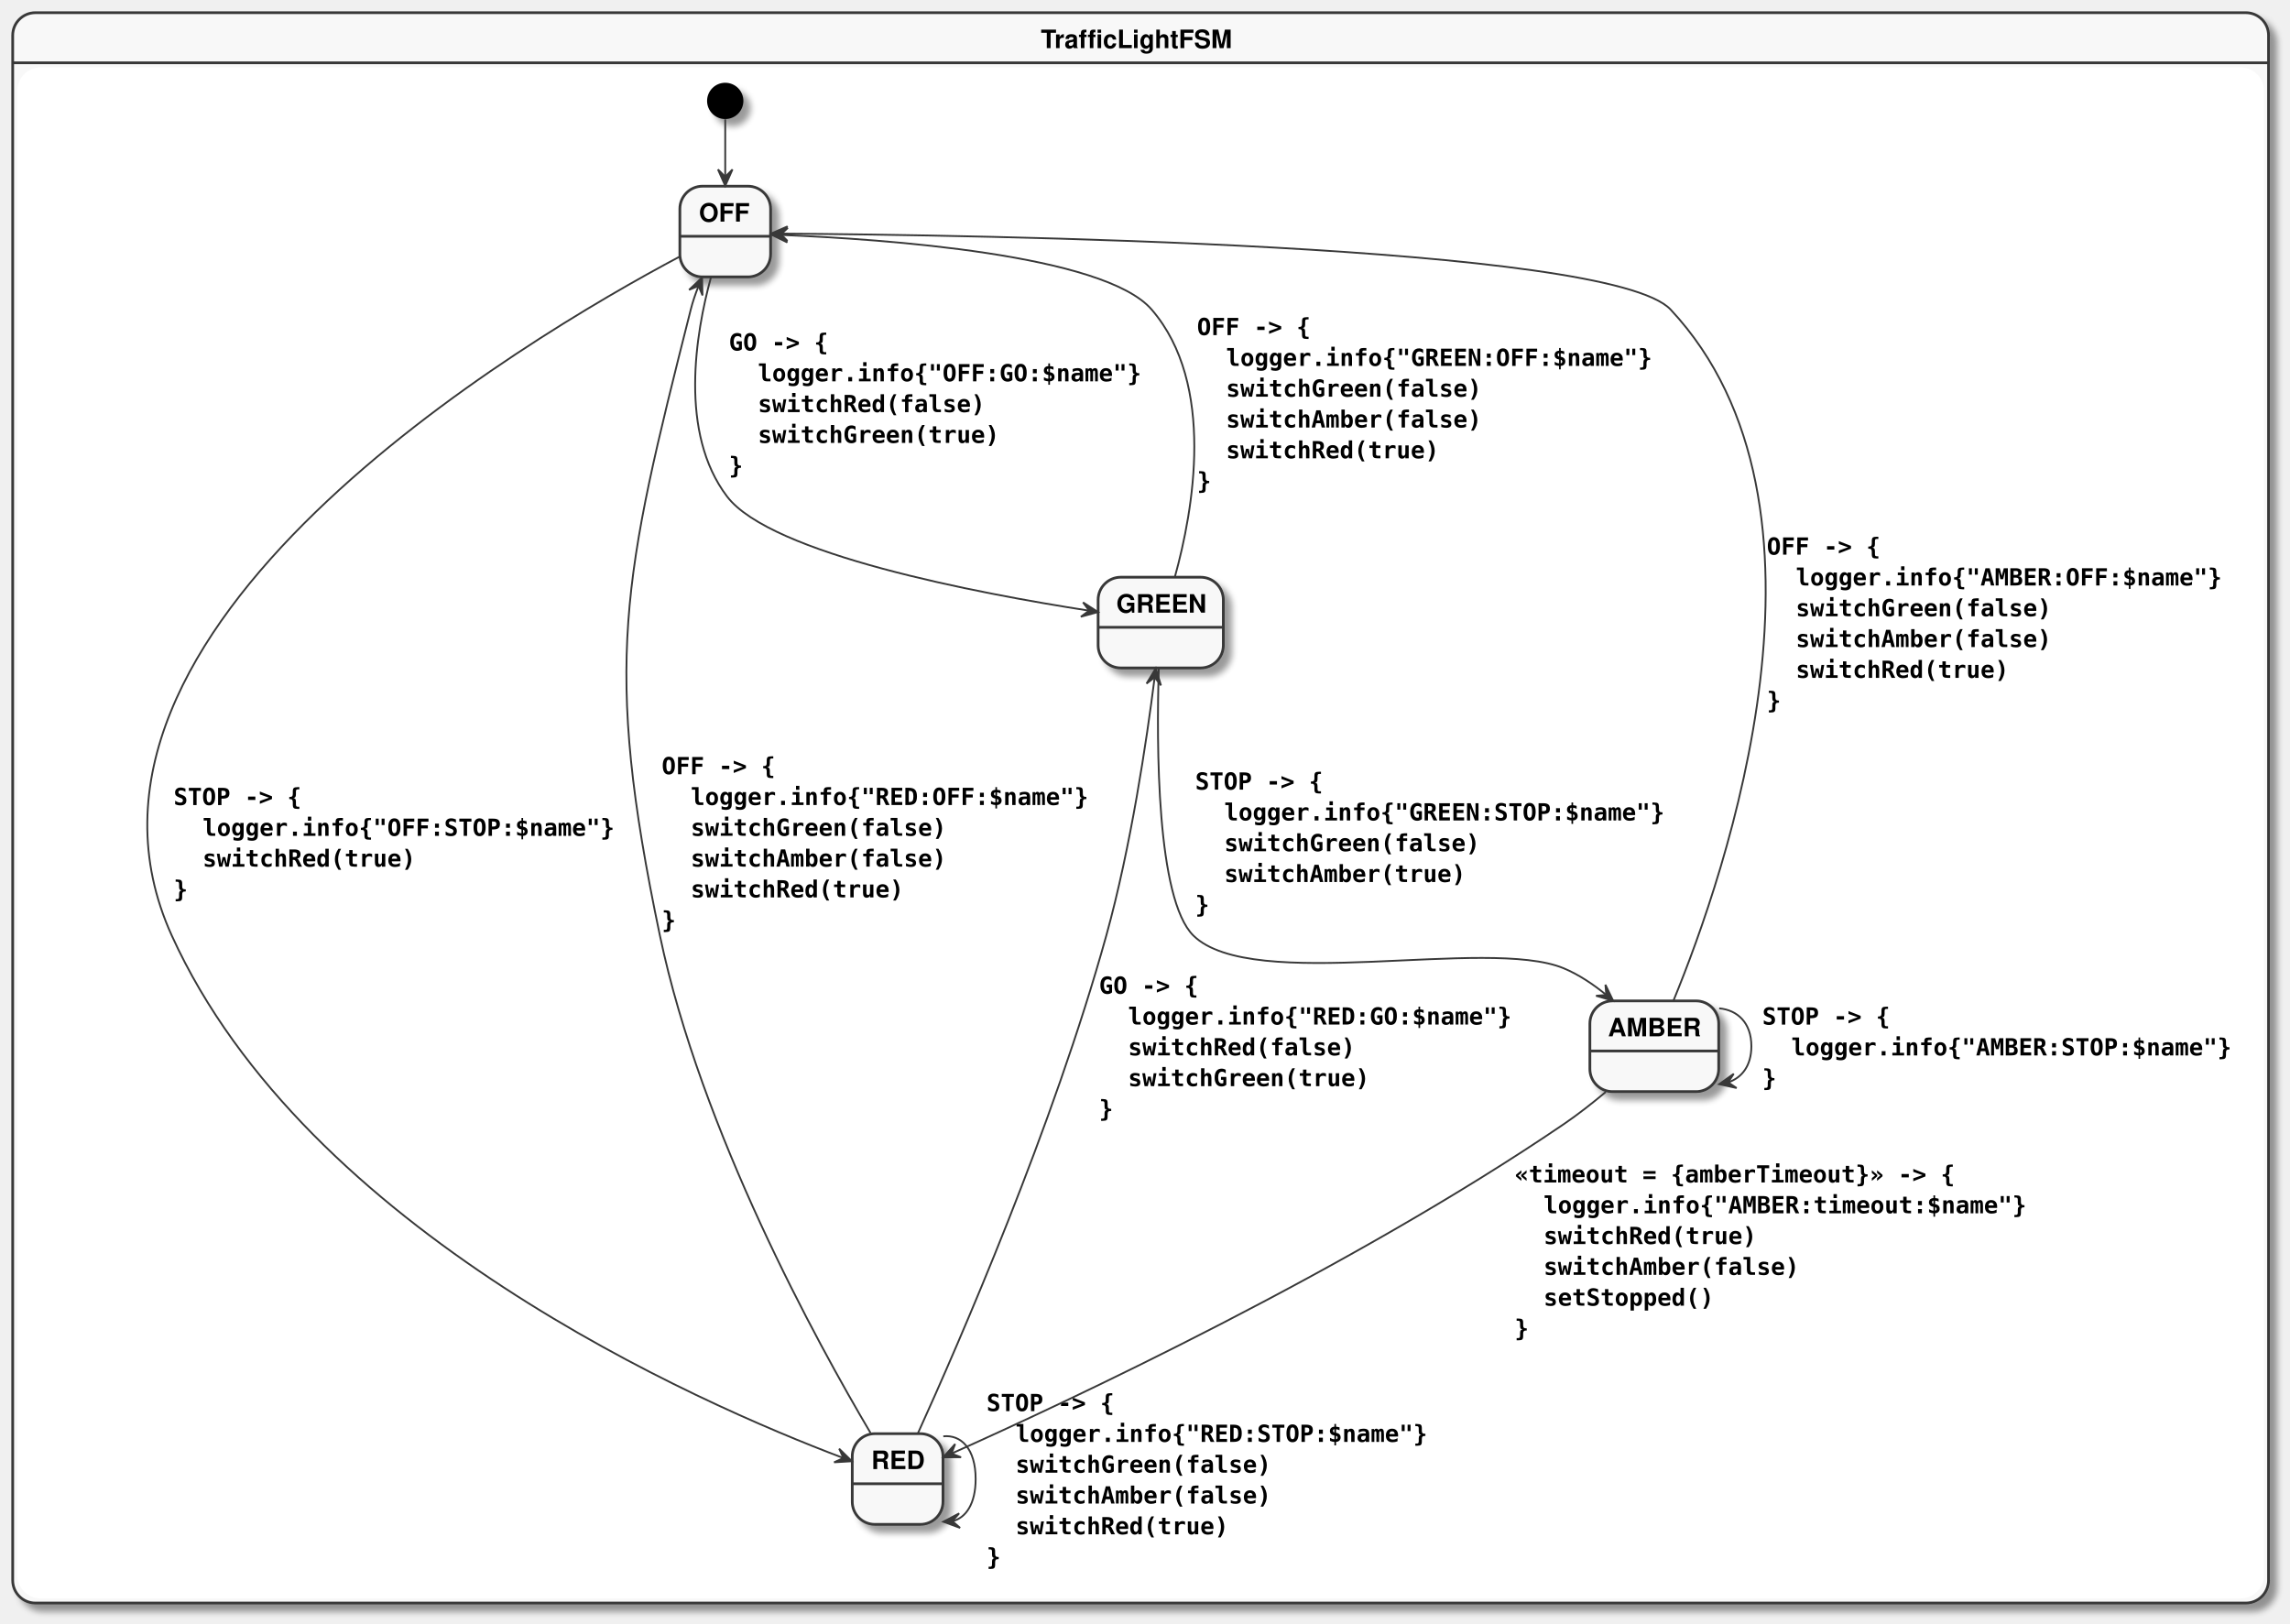
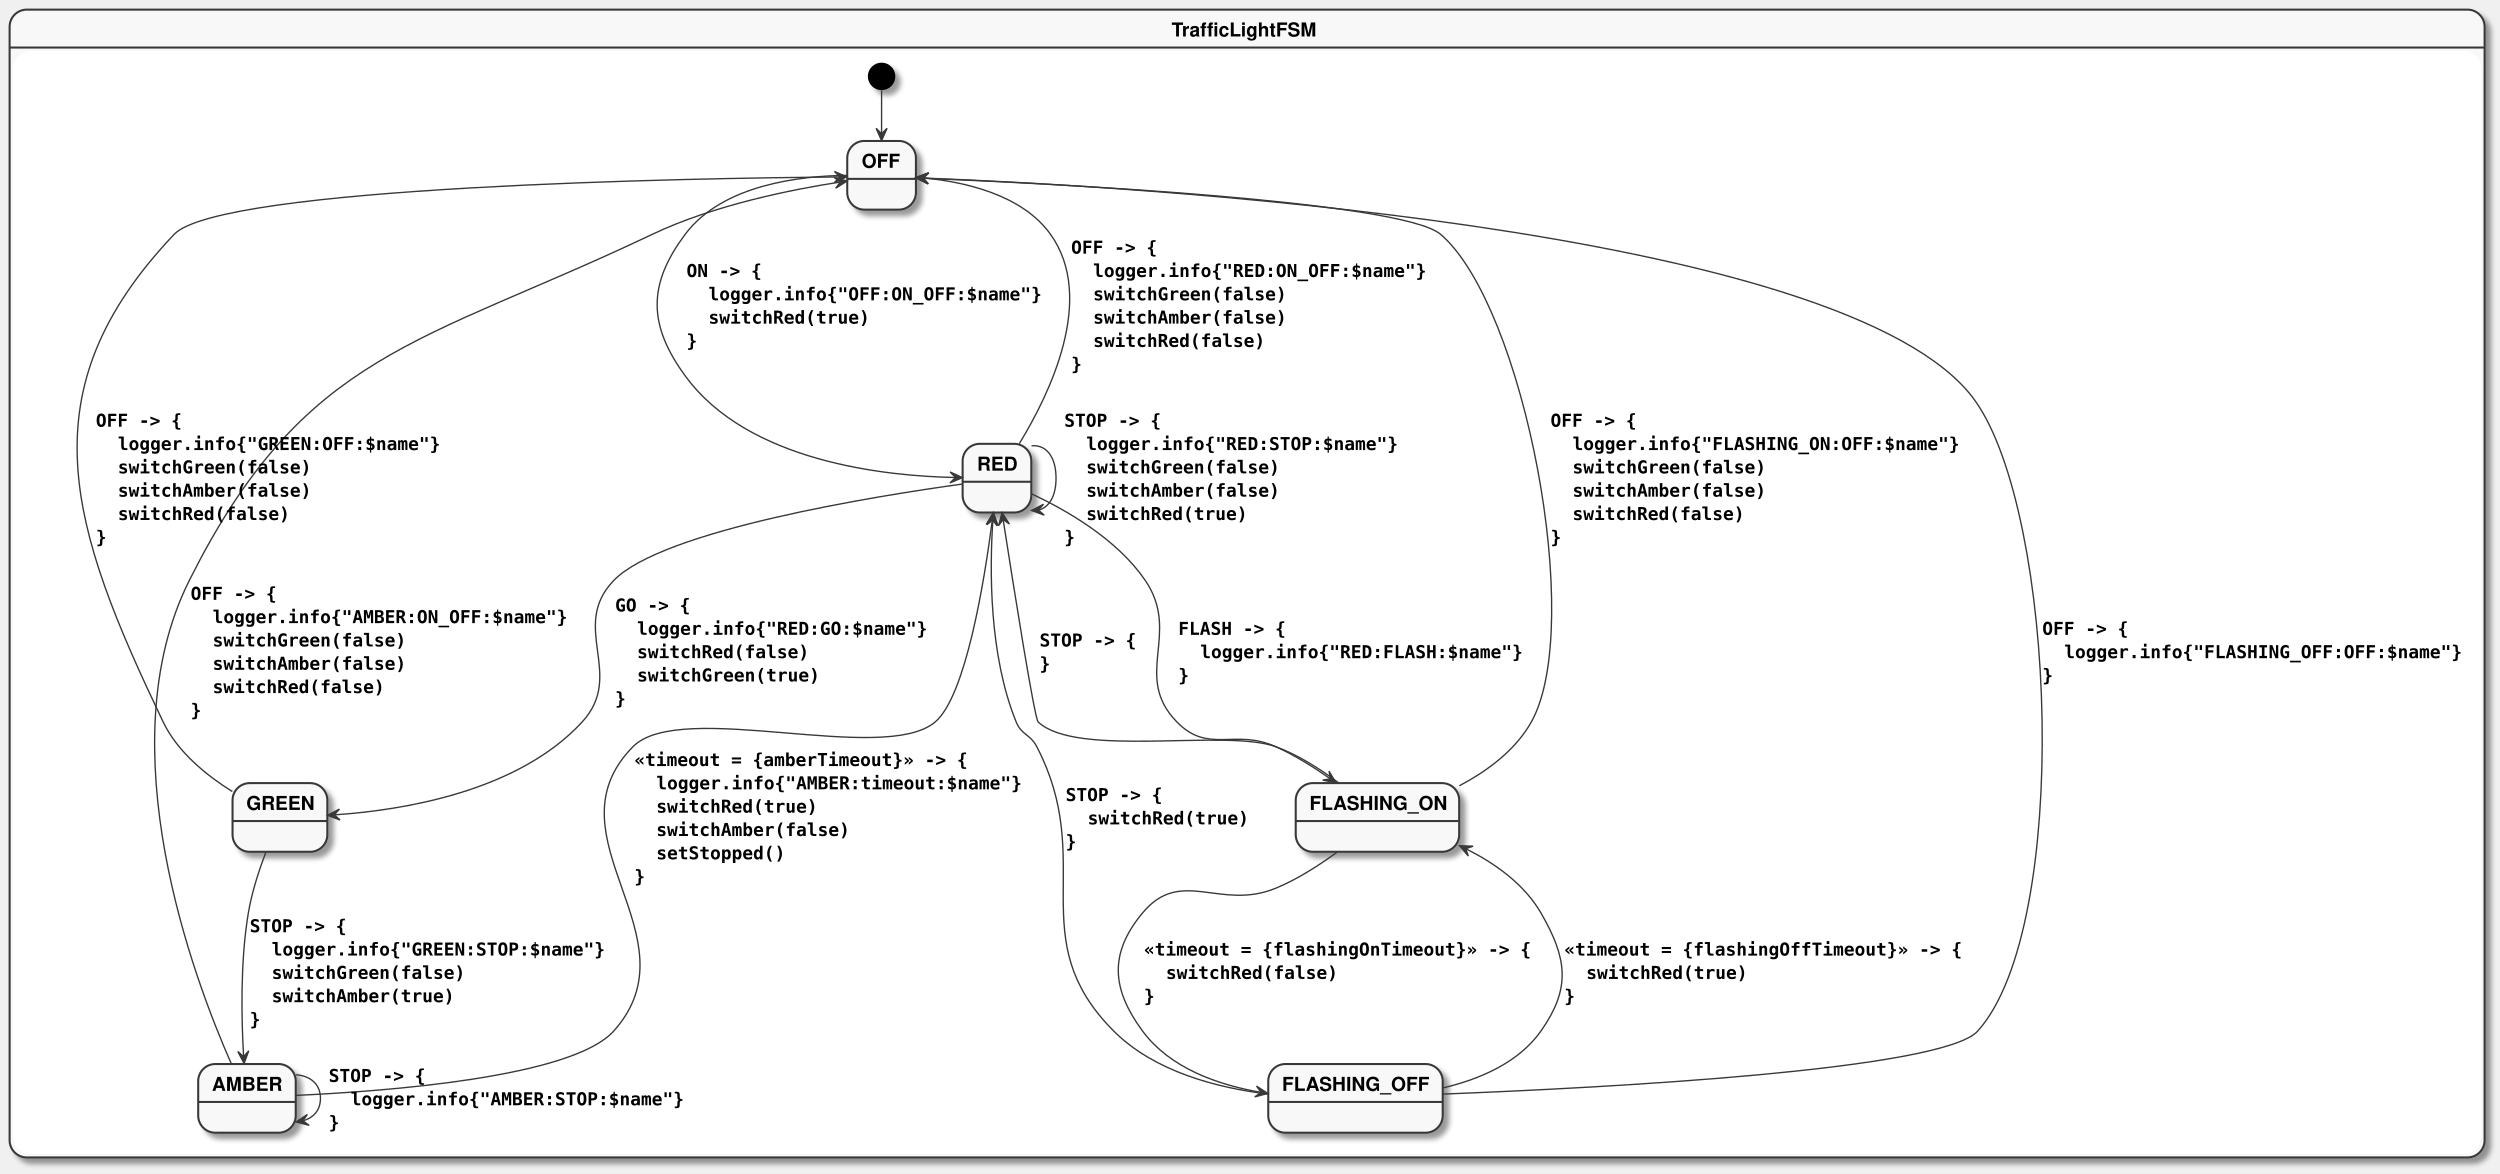
- <svg xmlns="http://www.w3.org/2000/svg" contentScriptType="application/ecmascript" contentStyleType="text/css" height="895px" preserveAspectRatio="none" style="width:1262px;height:895px;background:#FFFFFF;" version="1.1" viewBox="0 0 1262 895" width="1262px" zoomAndPan="magnify">
+ <svg xmlns="http://www.w3.org/2000/svg" contentScriptType="application/ecmascript" contentStyleType="text/css" height="854px" preserveAspectRatio="none" style="width:1820px;height:854px;background:#FFFFFF;" version="1.1" viewBox="0 0 1820 854" width="1820px" zoomAndPan="magnify">
  <defs>
-     <filter height="300%" id="fjynn7s0xg0n3" width="300%" x="-1" y="-1">
+     <filter height="300%" id="fbu70crb3mxvc" width="300%" x="-1" y="-1">
      <feGaussianBlur result="blurOut" stdDeviation="2.0" />
      <feColorMatrix in="blurOut" result="blurOut2" type="matrix" values="0 0 0 0 0 0 0 0 0 0 0 0 0 0 0 0 0 0 .4 0" />
      <feOffset dx="4.0" dy="4.0" in="blurOut2" result="blurOut3" />
      <feBlend in="SourceGraphic" in2="blurOut3" mode="normal" />
    </filter>
  </defs>
  <g>
-     <rect fill="#F8F8F8" filter="url(#fjynn7s0xg0n3)" height="876.451" rx="12.5" ry="12.5" style="stroke:#383838;stroke-width:1.5;" width="1243.169" x="7" y="7" />
-     <rect fill="#FFFFFF" height="842.842" rx="12.5" ry="12.5" style="stroke:#FFFFFF;stroke-width:1.0;" width="1237.169" x="10" y="37.609" />
-     <line style="stroke:#383838;stroke-width:1.5;" x1="7" x2="1250.169" y1="34.609" y2="34.609" />
-     <text fill="#000000" font-family="Helvetica" font-size="14" font-weight="bold" lengthAdjust="spacing" textLength="110" x="573.585" y="26.533">TrafficLightFSM</text>
-     <ellipse cx="399.669" cy="55.609" fill="#000000" filter="url(#fjynn7s0xg0n3)" rx="10" ry="10" style="stroke:none;stroke-width:1.0;" />
+     <rect fill="#F8F8F8" filter="url(#fbu70crb3mxvc)" height="835.609" rx="12.5" ry="12.5" style="stroke:#383838;stroke-width:1.5;" width="1801.791" x="7" y="7" />
+     <rect fill="#FFFFFF" height="802" rx="12.5" ry="12.5" style="stroke:#FFFFFF;stroke-width:1.0;" width="1795.791" x="10" y="37.609" />
+     <line style="stroke:#383838;stroke-width:1.5;" x1="7" x2="1808.791" y1="34.609" y2="34.609" />
+     <text fill="#000000" font-family="Helvetica" font-size="14" font-weight="bold" lengthAdjust="spacing" textLength="110" x="852.896" y="26.533">TrafficLightFSM</text>
+     <ellipse cx="641.79" cy="55.609" fill="#000000" filter="url(#fbu70crb3mxvc)" rx="10" ry="10" style="stroke:none;stroke-width:1.0;" />
    <g id="TrafficLightFSM.OFF">
-       <rect fill="#F8F8F8" filter="url(#fjynn7s0xg0n3)" height="50" rx="12.5" ry="12.5" style="stroke:#383838;stroke-width:1.5;" width="50" x="374.669" y="102.609" />
-       <line style="stroke:#383838;stroke-width:1.5;" x1="374.669" x2="424.669" y1="130.219" y2="130.219" />
-       <text fill="#000000" font-family="Helvetica" font-size="14" font-weight="bold" lengthAdjust="spacing" textLength="29" x="385.169" y="122.143">OFF</text>
+       <rect fill="#F8F8F8" filter="url(#fbu70crb3mxvc)" height="50" rx="12.5" ry="12.5" style="stroke:#383838;stroke-width:1.5;" width="50" x="616.79" y="102.609" />
+       <line style="stroke:#383838;stroke-width:1.5;" x1="616.79" x2="666.79" y1="130.219" y2="130.219" />
+       <text fill="#000000" font-family="Helvetica" font-size="14" font-weight="bold" lengthAdjust="spacing" textLength="29" x="627.29" y="122.143">OFF</text>
+     </g>
+     <g id="TrafficLightFSM.RED">
+       <rect fill="#F8F8F8" filter="url(#fbu70crb3mxvc)" height="50" rx="12.5" ry="12.5" style="stroke:#383838;stroke-width:1.5;" width="50" x="700.79" y="323.109" />
+       <line style="stroke:#383838;stroke-width:1.5;" x1="700.79" x2="750.79" y1="350.719" y2="350.719" />
+       <text fill="#000000" font-family="Helvetica" font-size="14" font-weight="bold" lengthAdjust="spacing" textLength="29" x="711.29" y="342.643">RED</text>
    </g>
    <g id="TrafficLightFSM.GREEN">
-       <rect fill="#F8F8F8" filter="url(#fjynn7s0xg0n3)" height="50" rx="12.5" ry="12.5" style="stroke:#383838;stroke-width:1.5;" width="69" x="605.169" y="318.109" />
-       <line style="stroke:#383838;stroke-width:1.5;" x1="605.169" x2="674.169" y1="345.719" y2="345.719" />
-       <text fill="#000000" font-family="Helvetica" font-size="14" font-weight="bold" lengthAdjust="spacing" textLength="49" x="615.169" y="337.643">GREEN</text>
+       <rect fill="#F8F8F8" filter="url(#fbu70crb3mxvc)" height="50" rx="12.5" ry="12.5" style="stroke:#383838;stroke-width:1.5;" width="69" x="169.29" y="570.109" />
+       <line style="stroke:#383838;stroke-width:1.5;" x1="169.29" x2="238.29" y1="597.719" y2="597.719" />
+       <text fill="#000000" font-family="Helvetica" font-size="14" font-weight="bold" lengthAdjust="spacing" textLength="49" x="179.29" y="589.643">GREEN</text>
    </g>
-     <g id="TrafficLightFSM.RED">
-       <rect fill="#F8F8F8" filter="url(#fjynn7s0xg0n3)" height="50" rx="12.5" ry="12.5" style="stroke:#383838;stroke-width:1.5;" width="50" x="469.669" y="790.109" />
-       <line style="stroke:#383838;stroke-width:1.5;" x1="469.669" x2="519.669" y1="817.719" y2="817.719" />
-       <text fill="#000000" font-family="Helvetica" font-size="14" font-weight="bold" lengthAdjust="spacing" textLength="29" x="480.169" y="809.643">RED</text>
+     <g id="TrafficLightFSM.FLASHING_ON">
+       <rect fill="#F8F8F8" filter="url(#fbu70crb3mxvc)" height="50" rx="12.5" ry="12.5" style="stroke:#383838;stroke-width:1.5;" width="119" x="943.29" y="570.109" />
+       <line style="stroke:#383838;stroke-width:1.5;" x1="943.29" x2="1062.29" y1="597.719" y2="597.719" />
+       <text fill="#000000" font-family="Helvetica" font-size="14" font-weight="bold" lengthAdjust="spacing" textLength="99" x="953.29" y="589.643">FLASHING_ON</text>
    </g>
    <g id="TrafficLightFSM.AMBER">
-       <rect fill="#F8F8F8" filter="url(#fjynn7s0xg0n3)" height="50" rx="12.5" ry="12.5" style="stroke:#383838;stroke-width:1.5;" width="71" x="876.169" y="551.609" />
-       <line style="stroke:#383838;stroke-width:1.5;" x1="876.169" x2="947.169" y1="579.219" y2="579.219" />
-       <text fill="#000000" font-family="Helvetica" font-size="14" font-weight="bold" lengthAdjust="spacing" textLength="51" x="886.169" y="571.143">AMBER</text>
+       <rect fill="#F8F8F8" filter="url(#fbu70crb3mxvc)" height="50" rx="12.5" ry="12.5" style="stroke:#383838;stroke-width:1.5;" width="71" x="144.29" y="774.609" />
+       <line style="stroke:#383838;stroke-width:1.5;" x1="144.29" x2="215.29" y1="802.219" y2="802.219" />
+       <text fill="#000000" font-family="Helvetica" font-size="14" font-weight="bold" lengthAdjust="spacing" textLength="51" x="154.29" y="794.143">AMBER</text>
    </g>
-     <path d="M399.669,65.76 C399.669,73.795 399.669,85.935 399.669,97.263 " fill="none" id="*start*TrafficLightFSM-to-OFF" style="stroke:#383838;stroke-width:1.0;" />
-     <polygon fill="#383838" points="399.669,102.393,403.669,93.393,399.669,97.393,395.669,93.393,399.669,102.393" style="stroke:#383838;stroke-width:1.0;" />
-     <path d="M391.832,152.701 C383.293,183.958 374.109,238.619 400.669,273.609 C424.783,305.378 538.632,326.976 600.09,336.533 " fill="none" id="OFF-to-GREEN" style="stroke:#383838;stroke-width:1.0;" />
-     <polygon fill="#383838" points="605.146,337.31,596.859,331.989,600.204,336.55,595.643,339.896,605.146,337.31" style="stroke:#383838;stroke-width:1.0;" />
-     <text fill="#000000" font-family="monospace" font-size="13" font-weight="bold" lengthAdjust="spacing" textLength="56" x="401.669" y="193.179">GO -&gt; {</text>
-     <text fill="#000000" font-family="monospace" font-size="13" font-weight="bold" lengthAdjust="spacing" textLength="216" x="417.669" y="210.153">logger.info{"OFF:GO:$name"}</text>
-     <text fill="#000000" font-family="monospace" font-size="13" font-weight="bold" lengthAdjust="spacing" textLength="128" x="417.669" y="227.126">switchRed(false)</text>
-     <text fill="#000000" font-family="monospace" font-size="13" font-weight="bold" lengthAdjust="spacing" textLength="136" x="417.669" y="244.1">switchGreen(true)</text>
-     <text fill="#000000" font-family="monospace" font-size="13" font-weight="bold" lengthAdjust="spacing" textLength="8" x="401.669" y="261.074">}</text>
-     <path d="M374.65,141.365 C289.149,186.795 18,347.018 94.669,515.609 C168.904,678.848 384.531,773.239 464.425,803.414 " fill="none" id="OFF-to-RED" style="stroke:#383838;stroke-width:1.0;" />
-     <polygon fill="#383838" points="469.488,805.309,462.462,798.408,464.806,803.556,459.657,805.9,469.488,805.309" style="stroke:#383838;stroke-width:1.0;" />
-     <text fill="#000000" font-family="monospace" font-size="13" font-weight="bold" lengthAdjust="spacing" textLength="72" x="95.669" y="443.679">STOP -&gt; {</text>
-     <text fill="#000000" font-family="monospace" font-size="13" font-weight="bold" lengthAdjust="spacing" textLength="232" x="111.669" y="460.653">logger.info{"OFF:STOP:$name"}</text>
-     <text fill="#000000" font-family="monospace" font-size="13" font-weight="bold" lengthAdjust="spacing" textLength="120" x="111.669" y="477.627">switchRed(true)</text>
-     <text fill="#000000" font-family="monospace" font-size="13" font-weight="bold" lengthAdjust="spacing" textLength="8" x="95.669" y="494.6">}</text>
-     <path d="M505.866,789.89 C528.626,739.753 580.587,620.502 609.669,515.609 C623.237,466.671 631.917,408.099 636.281,373.618 " fill="none" id="RED-to-GREEN" style="stroke:#383838;stroke-width:1.0;" />
-     <polygon fill="#383838" points="636.945,368.296,631.863,376.732,636.327,373.258,639.801,377.722,636.945,368.296" style="stroke:#383838;stroke-width:1.0;" />
-     <text fill="#000000" font-family="monospace" font-size="13" font-weight="bold" lengthAdjust="spacing" textLength="56" x="605.669" y="547.679">GO -&gt; {</text>
-     <text fill="#000000" font-family="monospace" font-size="13" font-weight="bold" lengthAdjust="spacing" textLength="216" x="621.669" y="564.653">logger.info{"RED:GO:$name"}</text>
-     <text fill="#000000" font-family="monospace" font-size="13" font-weight="bold" lengthAdjust="spacing" textLength="128" x="621.669" y="581.626">switchRed(false)</text>
-     <text fill="#000000" font-family="monospace" font-size="13" font-weight="bold" lengthAdjust="spacing" textLength="136" x="621.669" y="598.6">switchGreen(true)</text>
-     <text fill="#000000" font-family="monospace" font-size="13" font-weight="bold" lengthAdjust="spacing" textLength="8" x="605.669" y="615.574">}</text>
-     <path d="M519.844,791.577 C529.578,790.531 537.669,798.375 537.669,815.109 C537.669,828.706 532.328,836.434 525.104,838.293 " fill="none" id="RED-to-RED" style="stroke:#383838;stroke-width:1.0;" />
-     <polygon fill="#383838" points="519.844,838.642,529.09,842.037,524.833,838.311,528.559,834.054,519.844,838.642" style="stroke:#383838;stroke-width:1.0;" />
-     <text fill="#000000" font-family="monospace" font-size="13" font-weight="bold" lengthAdjust="spacing" textLength="72" x="543.669" y="777.679">STOP -&gt; {</text>
-     <text fill="#000000" font-family="monospace" font-size="13" font-weight="bold" lengthAdjust="spacing" textLength="232" x="559.669" y="794.653">logger.info{"RED:STOP:$name"}</text>
-     <text fill="#000000" font-family="monospace" font-size="13" font-weight="bold" lengthAdjust="spacing" textLength="144" x="559.669" y="811.626">switchGreen(false)</text>
-     <text fill="#000000" font-family="monospace" font-size="13" font-weight="bold" lengthAdjust="spacing" textLength="144" x="559.669" y="828.6">switchAmber(false)</text>
-     <text fill="#000000" font-family="monospace" font-size="13" font-weight="bold" lengthAdjust="spacing" textLength="120" x="559.669" y="845.574">switchRed(true)</text>
-     <text fill="#000000" font-family="monospace" font-size="13" font-weight="bold" lengthAdjust="spacing" textLength="8" x="543.669" y="862.547">}</text>
-     <path d="M479.759,789.739 C450.474,740.275 386.326,623.616 363.669,515.609 C332.15,365.36 343.062,319.451 380.669,170.609 C381.74,166.371 383.219,162.029 384.883,157.82 " fill="none" id="RED-to-OFF" style="stroke:#383838;stroke-width:1.0;" />
-     <polygon fill="#383838" points="386.908,152.956,379.757,159.728,384.987,157.572,387.142,162.803,386.908,152.956" style="stroke:#383838;stroke-width:1.0;" />
-     <text fill="#000000" font-family="monospace" font-size="13" font-weight="bold" lengthAdjust="spacing" textLength="64" x="364.669" y="426.679">OFF -&gt; {</text>
-     <text fill="#000000" font-family="monospace" font-size="13" font-weight="bold" lengthAdjust="spacing" textLength="224" x="380.669" y="443.653">logger.info{"RED:OFF:$name"}</text>
-     <text fill="#000000" font-family="monospace" font-size="13" font-weight="bold" lengthAdjust="spacing" textLength="144" x="380.669" y="460.627">switchGreen(false)</text>
-     <text fill="#000000" font-family="monospace" font-size="13" font-weight="bold" lengthAdjust="spacing" textLength="144" x="380.669" y="477.6">switchAmber(false)</text>
-     <text fill="#000000" font-family="monospace" font-size="13" font-weight="bold" lengthAdjust="spacing" textLength="120" x="380.669" y="494.574">switchRed(true)</text>
-     <text fill="#000000" font-family="monospace" font-size="13" font-weight="bold" lengthAdjust="spacing" textLength="8" x="364.669" y="511.547">}</text>
-     <path d="M884.952,601.761 C877.635,607.894 869.545,614.256 861.669,619.609 C743.677,699.807 588.862,772.216 524.614,800.974 " fill="none" id="AMBER-to-RED" style="stroke:#383838;stroke-width:1.0;" />
-     <polygon fill="#383838" points="519.779,803.132,529.628,803.115,524.345,801.094,526.366,795.811,519.779,803.132" style="stroke:#383838;stroke-width:1.0;" />
-     <text fill="#000000" font-family="monospace" font-size="13" font-weight="bold" lengthAdjust="spacing" textLength="248" x="834.669" y="651.679">«timeout = {amberTimeout}» -&gt; {</text>
-     <text fill="#000000" font-family="monospace" font-size="13" font-weight="bold" lengthAdjust="spacing" textLength="272" x="850.669" y="668.653">logger.info{"AMBER:timeout:$name"}</text>
-     <text fill="#000000" font-family="monospace" font-size="13" font-weight="bold" lengthAdjust="spacing" textLength="120" x="850.669" y="685.626">switchRed(true)</text>
-     <text fill="#000000" font-family="monospace" font-size="13" font-weight="bold" lengthAdjust="spacing" textLength="144" x="850.669" y="702.6">switchAmber(false)</text>
-     <text fill="#000000" font-family="monospace" font-size="13" font-weight="bold" lengthAdjust="spacing" textLength="96" x="850.669" y="719.574">setStopped()</text>
-     <text fill="#000000" font-family="monospace" font-size="13" font-weight="bold" lengthAdjust="spacing" textLength="8" x="834.669" y="736.547">}</text>
-     <path d="M947.422,555.713 C957.462,556.628 965.169,563.593 965.169,576.609 C965.169,587.388 959.883,594.017 952.365,596.497 " fill="none" id="AMBER-to-AMBER" style="stroke:#383838;stroke-width:1.0;" />
-     <polygon fill="#383838" points="947.422,597.505,957.04,599.625,952.321,596.506,955.441,591.787,947.422,597.505" style="stroke:#383838;stroke-width:1.0;" />
-     <text fill="#000000" font-family="monospace" font-size="13" font-weight="bold" lengthAdjust="spacing" textLength="72" x="971.169" y="564.679">STOP -&gt; {</text>
-     <text fill="#000000" font-family="monospace" font-size="13" font-weight="bold" lengthAdjust="spacing" textLength="248" x="987.169" y="581.653">logger.info{"AMBER:STOP:$name"}</text>
-     <text fill="#000000" font-family="monospace" font-size="13" font-weight="bold" lengthAdjust="spacing" textLength="8" x="971.169" y="598.626">}</text>
-     <path d="M922.202,551.533 C950.845,481.925 1021.49,278.535 920.669,170.609 C887.088,134.661 536.599,129.478 430.156,128.733 " fill="none" id="AMBER-to-OFF" style="stroke:#383838;stroke-width:1.0;" />
-     <polygon fill="#383838" points="424.976,128.699,433.95,132.758,429.976,128.732,434.002,124.759,424.976,128.699" style="stroke:#383838;stroke-width:1.0;" />
-     <text fill="#000000" font-family="monospace" font-size="13" font-weight="bold" lengthAdjust="spacing" textLength="64" x="973.669" y="305.679">OFF -&gt; {</text>
-     <text fill="#000000" font-family="monospace" font-size="13" font-weight="bold" lengthAdjust="spacing" textLength="240" x="989.669" y="322.653">logger.info{"AMBER:OFF:$name"}</text>
-     <text fill="#000000" font-family="monospace" font-size="13" font-weight="bold" lengthAdjust="spacing" textLength="144" x="989.669" y="339.627">switchGreen(false)</text>
-     <text fill="#000000" font-family="monospace" font-size="13" font-weight="bold" lengthAdjust="spacing" textLength="144" x="989.669" y="356.6">switchAmber(false)</text>
-     <text fill="#000000" font-family="monospace" font-size="13" font-weight="bold" lengthAdjust="spacing" textLength="120" x="989.669" y="373.574">switchRed(true)</text>
-     <text fill="#000000" font-family="monospace" font-size="13" font-weight="bold" lengthAdjust="spacing" textLength="8" x="973.669" y="390.547">}</text>
-     <path d="M638.608,368.118 C637.298,410.409 637.339,495.613 657.669,515.609 C690.114,547.521 819.635,516.167 861.669,533.609 C870.062,537.092 878.101,542.511 885.185,548.313 " fill="none" id="GREEN-to-AMBER" style="stroke:#383838;stroke-width:1.0;" />
-     <polygon fill="#383838" points="889.018,551.566,884.744,542.693,885.206,548.331,879.568,548.793,889.018,551.566" style="stroke:#383838;stroke-width:1.0;" />
-     <text fill="#000000" font-family="monospace" font-size="13" font-weight="bold" lengthAdjust="spacing" textLength="72" x="658.669" y="435.179">STOP -&gt; {</text>
-     <text fill="#000000" font-family="monospace" font-size="13" font-weight="bold" lengthAdjust="spacing" textLength="248" x="674.669" y="452.153">logger.info{"GREEN:STOP:$name"}</text>
-     <text fill="#000000" font-family="monospace" font-size="13" font-weight="bold" lengthAdjust="spacing" textLength="144" x="674.669" y="469.127">switchGreen(false)</text>
-     <text fill="#000000" font-family="monospace" font-size="13" font-weight="bold" lengthAdjust="spacing" textLength="136" x="674.669" y="486.1">switchAmber(true)</text>
-     <text fill="#000000" font-family="monospace" font-size="13" font-weight="bold" lengthAdjust="spacing" textLength="8" x="658.669" y="503.074">}</text>
-     <path d="M647.447,317.997 C657.593,281.409 670.167,211.78 634.669,170.609 C608.463,140.216 487.428,131.771 430.03,129.461 " fill="none" id="GREEN-to-OFF" style="stroke:#383838;stroke-width:1.0;" />
-     <polygon fill="#383838" points="425.012,129.268,433.853,133.61,430.009,129.46,434.159,125.616,425.012,129.268" style="stroke:#383838;stroke-width:1.0;" />
-     <text fill="#000000" font-family="monospace" font-size="13" font-weight="bold" lengthAdjust="spacing" textLength="64" x="659.669" y="184.679">OFF -&gt; {</text>
-     <text fill="#000000" font-family="monospace" font-size="13" font-weight="bold" lengthAdjust="spacing" textLength="240" x="675.669" y="201.653">logger.info{"GREEN:OFF:$name"}</text>
-     <text fill="#000000" font-family="monospace" font-size="13" font-weight="bold" lengthAdjust="spacing" textLength="144" x="675.669" y="218.626">switchGreen(false)</text>
-     <text fill="#000000" font-family="monospace" font-size="13" font-weight="bold" lengthAdjust="spacing" textLength="144" x="675.669" y="235.6">switchAmber(false)</text>
-     <text fill="#000000" font-family="monospace" font-size="13" font-weight="bold" lengthAdjust="spacing" textLength="120" x="675.669" y="252.574">switchRed(true)</text>
-     <text fill="#000000" font-family="monospace" font-size="13" font-weight="bold" lengthAdjust="spacing" textLength="8" x="659.669" y="269.547">}</text>
+     <g id="TrafficLightFSM.FLASHING_OFF">
+       <rect fill="#F8F8F8" filter="url(#fbu70crb3mxvc)" height="50" rx="12.5" ry="12.5" style="stroke:#383838;stroke-width:1.5;" width="127" x="923.29" y="774.609" />
+       <line style="stroke:#383838;stroke-width:1.5;" x1="923.29" x2="1050.29" y1="802.219" y2="802.219" />
+       <text fill="#000000" font-family="Helvetica" font-size="14" font-weight="bold" lengthAdjust="spacing" textLength="107" x="933.29" y="794.143">FLASHING_OFF</text>
+     </g>
+     <path d="M641.79,65.76 C641.79,73.795 641.79,85.935 641.79,97.263 " fill="none" id="*start*TrafficLightFSM-to-OFF" style="stroke:#383838;stroke-width:1.0;" />
+     <polygon fill="#383838" points="641.79,102.393,645.79,93.393,641.79,97.393,637.79,93.393,641.79,102.393" style="stroke:#383838;stroke-width:1.0;" />
+     <path d="M616.619,127.669 C583.436,127.971 526.08,134.151 498.79,170.609 C471.358,207.257 471.864,236.588 498.79,273.609 C544.49,336.442 645.074,346.659 695.59,347.631 " fill="none" id="OFF-to-RED" style="stroke:#383838;stroke-width:1.0;" />
+     <polygon fill="#383838" points="700.613,347.7,691.67,343.575,695.614,347.63,691.558,351.574,700.613,347.7" style="stroke:#383838;stroke-width:1.0;" />
+     <text fill="#000000" font-family="monospace" font-size="13" font-weight="bold" lengthAdjust="spacing" textLength="56" x="499.79" y="201.679">ON -&gt; {</text>
+     <text fill="#000000" font-family="monospace" font-size="13" font-weight="bold" lengthAdjust="spacing" textLength="248" x="515.79" y="218.653">logger.info{"OFF:ON_OFF:$name"}</text>
+     <text fill="#000000" font-family="monospace" font-size="13" font-weight="bold" lengthAdjust="spacing" textLength="120" x="515.79" y="235.626">switchRed(true)</text>
+     <text fill="#000000" font-family="monospace" font-size="13" font-weight="bold" lengthAdjust="spacing" textLength="8" x="499.79" y="252.6">}</text>
+     <path d="M700.772,352.356 C639.12,360.862 482.313,385.713 446.79,422.609 C414.257,456.398 455.567,491.108 423.79,525.609 C376.985,576.427 293.203,589.854 243.639,593.212 " fill="none" id="RED-to-GREEN" style="stroke:#383838;stroke-width:1.0;" />
+     <polygon fill="#383838" points="238.361,593.54,247.593,596.972,243.352,593.229,247.095,588.988,238.361,593.54" style="stroke:#383838;stroke-width:1.0;" />
+     <text fill="#000000" font-family="monospace" font-size="13" font-weight="bold" lengthAdjust="spacing" textLength="56" x="447.79" y="445.179">GO -&gt; {</text>
+     <text fill="#000000" font-family="monospace" font-size="13" font-weight="bold" lengthAdjust="spacing" textLength="216" x="463.79" y="462.153">logger.info{"RED:GO:$name"}</text>
+     <text fill="#000000" font-family="monospace" font-size="13" font-weight="bold" lengthAdjust="spacing" textLength="128" x="463.79" y="479.127">switchRed(false)</text>
+     <text fill="#000000" font-family="monospace" font-size="13" font-weight="bold" lengthAdjust="spacing" textLength="136" x="463.79" y="496.1">switchGreen(true)</text>
+     <text fill="#000000" font-family="monospace" font-size="13" font-weight="bold" lengthAdjust="spacing" textLength="8" x="447.79" y="513.074">}</text>
+     <path d="M750.966,324.576 C760.7,323.53 768.79,331.375 768.79,348.109 C768.79,361.706 763.449,369.433 756.225,371.292 " fill="none" id="RED-to-RED" style="stroke:#383838;stroke-width:1.0;" />
+     <polygon fill="#383838" points="750.966,371.642,760.212,375.037,755.955,371.311,759.681,367.055,750.966,371.642" style="stroke:#383838;stroke-width:1.0;" />
+     <text fill="#000000" font-family="monospace" font-size="13" font-weight="bold" lengthAdjust="spacing" textLength="72" x="774.79" y="310.679">STOP -&gt; {</text>
+     <text fill="#000000" font-family="monospace" font-size="13" font-weight="bold" lengthAdjust="spacing" textLength="232" x="790.79" y="327.653">logger.info{"RED:STOP:$name"}</text>
+     <text fill="#000000" font-family="monospace" font-size="13" font-weight="bold" lengthAdjust="spacing" textLength="144" x="790.79" y="344.627">switchGreen(false)</text>
+     <text fill="#000000" font-family="monospace" font-size="13" font-weight="bold" lengthAdjust="spacing" textLength="144" x="790.79" y="361.6">switchAmber(false)</text>
+     <text fill="#000000" font-family="monospace" font-size="13" font-weight="bold" lengthAdjust="spacing" textLength="120" x="790.79" y="378.574">switchRed(true)</text>
+     <text fill="#000000" font-family="monospace" font-size="13" font-weight="bold" lengthAdjust="spacing" textLength="8" x="774.79" y="395.547">}</text>
+     <path d="M742.011,323.037 C764.287,286.675 798.016,217.064 764.79,170.609 C743.844,141.323 701.222,132.228 672.083,129.531 " fill="none" id="RED-to-OFF" style="stroke:#383838;stroke-width:1.0;" />
+     <polygon fill="#383838" points="666.808,129.099,675.451,133.821,671.792,129.508,676.105,125.848,666.808,129.099" style="stroke:#383838;stroke-width:1.0;" />
+     <text fill="#000000" font-family="monospace" font-size="13" font-weight="bold" lengthAdjust="spacing" textLength="64" x="779.79" y="184.679">OFF -&gt; {</text>
+     <text fill="#000000" font-family="monospace" font-size="13" font-weight="bold" lengthAdjust="spacing" textLength="248" x="795.79" y="201.653">logger.info{"RED:ON_OFF:$name"}</text>
+     <text fill="#000000" font-family="monospace" font-size="13" font-weight="bold" lengthAdjust="spacing" textLength="144" x="795.79" y="218.626">switchGreen(false)</text>
+     <text fill="#000000" font-family="monospace" font-size="13" font-weight="bold" lengthAdjust="spacing" textLength="144" x="795.79" y="235.6">switchAmber(false)</text>
+     <text fill="#000000" font-family="monospace" font-size="13" font-weight="bold" lengthAdjust="spacing" textLength="128" x="795.79" y="252.574">switchRed(false)</text>
+     <text fill="#000000" font-family="monospace" font-size="13" font-weight="bold" lengthAdjust="spacing" textLength="8" x="779.79" y="269.547">}</text>
+     <path d="M750.896,359.481 C775.85,371.117 813.279,392.399 833.79,422.609 C860.138,461.415 824.045,492.025 856.79,525.609 C879.817,549.226 898.698,530.102 928.79,543.609 C942.439,549.735 956.278,558.387 968.238,566.802 " fill="none" id="RED-to-FLASHING_ON" style="stroke:#383838;stroke-width:1.0;" />
+     <polygon fill="#383838" points="972.555,569.886,967.558,561.399,968.487,566.98,962.907,567.909,972.555,569.886" style="stroke:#383838;stroke-width:1.0;" />
+     <text fill="#000000" font-family="monospace" font-size="13" font-weight="bold" lengthAdjust="spacing" textLength="80" x="857.79" y="462.179">FLASH -&gt; {</text>
+     <text fill="#000000" font-family="monospace" font-size="13" font-weight="bold" lengthAdjust="spacing" textLength="240" x="873.79" y="479.153">logger.info{"RED:FLASH:$name"}</text>
+     <text fill="#000000" font-family="monospace" font-size="13" font-weight="bold" lengthAdjust="spacing" textLength="8" x="857.79" y="496.127">}</text>
+     <path d="M215.342,797.448 C280.819,794.505 416.552,784.382 446.79,750.609 C508.298,681.91 396.049,609.27 460.79,543.609 C495.23,508.68 643.317,557.262 680.79,525.609 C703.063,506.796 716.597,423.514 722.425,378.396 " fill="none" id="AMBER-to-RED" style="stroke:#383838;stroke-width:1.0;" />
+     <polygon fill="#383838" points="723.065,373.355,717.963,381.78,722.435,378.315,725.899,382.788,723.065,373.355" style="stroke:#383838;stroke-width:1.0;" />
+     <text fill="#000000" font-family="monospace" font-size="13" font-weight="bold" lengthAdjust="spacing" textLength="248" x="461.79" y="557.679">«timeout = {amberTimeout}» -&gt; {</text>
+     <text fill="#000000" font-family="monospace" font-size="13" font-weight="bold" lengthAdjust="spacing" textLength="272" x="477.79" y="574.653">logger.info{"AMBER:timeout:$name"}</text>
+     <text fill="#000000" font-family="monospace" font-size="13" font-weight="bold" lengthAdjust="spacing" textLength="120" x="477.79" y="591.626">switchRed(true)</text>
+     <text fill="#000000" font-family="monospace" font-size="13" font-weight="bold" lengthAdjust="spacing" textLength="144" x="477.79" y="608.6">switchAmber(false)</text>
+     <text fill="#000000" font-family="monospace" font-size="13" font-weight="bold" lengthAdjust="spacing" textLength="96" x="477.79" y="625.574">setStopped()</text>
+     <text fill="#000000" font-family="monospace" font-size="13" font-weight="bold" lengthAdjust="spacing" textLength="8" x="461.79" y="642.547">}</text>
+     <path d="M215.543,782.445 C225.583,783.196 233.29,788.918 233.29,799.609 C233.29,808.463 228.005,813.909 220.486,815.946 " fill="none" id="AMBER-to-AMBER" style="stroke:#383838;stroke-width:1.0;" />
+     <polygon fill="#383838" points="215.543,816.774,225.081,819.23,220.474,815.947,223.758,811.34,215.543,816.774" style="stroke:#383838;stroke-width:1.0;" />
+     <text fill="#000000" font-family="monospace" font-size="13" font-weight="bold" lengthAdjust="spacing" textLength="72" x="239.29" y="787.679">STOP -&gt; {</text>
+     <text fill="#000000" font-family="monospace" font-size="13" font-weight="bold" lengthAdjust="spacing" textLength="248" x="255.29" y="804.653">logger.info{"AMBER:STOP:$name"}</text>
+     <text fill="#000000" font-family="monospace" font-size="13" font-weight="bold" lengthAdjust="spacing" textLength="8" x="239.29" y="821.626">}</text>
+     <path d="M168.475,774.576 C141.005,712.512 77.339,543.296 137.79,422.609 C221.548,255.391 305.92,250.984 474.79,170.609 C519.759,149.205 576.919,137.873 611.362,132.568 " fill="none" id="AMBER-to-OFF" style="stroke:#383838;stroke-width:1.0;" />
+     <polygon fill="#383838" points="616.689,131.767,607.195,129.149,611.745,132.51,608.384,137.06,616.689,131.767" style="stroke:#383838;stroke-width:1.0;" />
+     <text fill="#000000" font-family="monospace" font-size="13" font-weight="bold" lengthAdjust="spacing" textLength="64" x="138.79" y="436.679">OFF -&gt; {</text>
+     <text fill="#000000" font-family="monospace" font-size="13" font-weight="bold" lengthAdjust="spacing" textLength="264" x="154.79" y="453.653">logger.info{"AMBER:ON_OFF:$name"}</text>
+     <text fill="#000000" font-family="monospace" font-size="13" font-weight="bold" lengthAdjust="spacing" textLength="144" x="154.79" y="470.627">switchGreen(false)</text>
+     <text fill="#000000" font-family="monospace" font-size="13" font-weight="bold" lengthAdjust="spacing" textLength="144" x="154.79" y="487.6">switchAmber(false)</text>
+     <text fill="#000000" font-family="monospace" font-size="13" font-weight="bold" lengthAdjust="spacing" textLength="128" x="154.79" y="504.574">switchRed(false)</text>
+     <text fill="#000000" font-family="monospace" font-size="13" font-weight="bold" lengthAdjust="spacing" textLength="8" x="138.79" y="521.547">}</text>
+     <path d="M193.557,620.358 C188.656,633.249 183.314,649.514 180.79,664.609 C174.854,700.103 175.727,741.629 177.347,768.937 " fill="none" id="GREEN-to-AMBER" style="stroke:#383838;stroke-width:1.0;" />
+     <polygon fill="#383838" points="177.679,774.203,181.105,764.969,177.364,769.213,173.12,765.473,177.679,774.203" style="stroke:#383838;stroke-width:1.0;" />
+     <text fill="#000000" font-family="monospace" font-size="13" font-weight="bold" lengthAdjust="spacing" textLength="72" x="181.79" y="678.679">STOP -&gt; {</text>
+     <text fill="#000000" font-family="monospace" font-size="13" font-weight="bold" lengthAdjust="spacing" textLength="248" x="197.79" y="695.653">logger.info{"GREEN:STOP:$name"}</text>
+     <text fill="#000000" font-family="monospace" font-size="13" font-weight="bold" lengthAdjust="spacing" textLength="144" x="197.79" y="712.626">switchGreen(false)</text>
+     <text fill="#000000" font-family="monospace" font-size="13" font-weight="bold" lengthAdjust="spacing" textLength="136" x="197.79" y="729.6">switchAmber(true)</text>
+     <text fill="#000000" font-family="monospace" font-size="13" font-weight="bold" lengthAdjust="spacing" textLength="8" x="181.79" y="746.574">}</text>
+     <path d="M169.142,576.272 C150.51,564.618 129.26,547.493 118.79,525.609 C50.68,383.245 18,284.938 126.79,170.609 C160.275,135.42 505.752,129.711 611.318,128.787 " fill="none" id="GREEN-to-OFF" style="stroke:#383838;stroke-width:1.0;" />
+     <polygon fill="#383838" points="616.457,128.744,607.424,124.819,611.457,128.786,607.491,132.819,616.457,128.744" style="stroke:#383838;stroke-width:1.0;" />
+     <text fill="#000000" font-family="monospace" font-size="13" font-weight="bold" lengthAdjust="spacing" textLength="64" x="69.79" y="310.679">OFF -&gt; {</text>
+     <text fill="#000000" font-family="monospace" font-size="13" font-weight="bold" lengthAdjust="spacing" textLength="240" x="85.79" y="327.653">logger.info{"GREEN:OFF:$name"}</text>
+     <text fill="#000000" font-family="monospace" font-size="13" font-weight="bold" lengthAdjust="spacing" textLength="144" x="85.79" y="344.627">switchGreen(false)</text>
+     <text fill="#000000" font-family="monospace" font-size="13" font-weight="bold" lengthAdjust="spacing" textLength="144" x="85.79" y="361.6">switchAmber(false)</text>
+     <text fill="#000000" font-family="monospace" font-size="13" font-weight="bold" lengthAdjust="spacing" textLength="128" x="85.79" y="378.574">switchRed(false)</text>
+     <text fill="#000000" font-family="monospace" font-size="13" font-weight="bold" lengthAdjust="spacing" textLength="8" x="69.79" y="395.547">}</text>
+     <path d="M973.47,620.285 C960.494,629.845 944.607,640.086 928.79,646.609 C888.255,663.326 859.824,630.894 831.79,664.609 C807.352,693.999 809.11,719.843 831.79,750.609 C851.623,777.514 886.369,789.79 917.943,795.218 " fill="none" id="FLASHING_ON-to-FLASHING_OFF" style="stroke:#383838;stroke-width:1.0;" />
+     <polygon fill="#383838" points="922.98,796.032,914.733,790.648,918.044,795.235,913.458,798.546,922.98,796.032" style="stroke:#383838;stroke-width:1.0;" />
+     <text fill="#000000" font-family="monospace" font-size="13" font-weight="bold" lengthAdjust="spacing" textLength="288" x="832.79" y="695.679">«timeout = {flashingOnTimeout}» -&gt; {</text>
+     <text fill="#000000" font-family="monospace" font-size="13" font-weight="bold" lengthAdjust="spacing" textLength="128" x="848.79" y="712.653">switchRed(false)</text>
+     <text fill="#000000" font-family="monospace" font-size="13" font-weight="bold" lengthAdjust="spacing" textLength="8" x="832.79" y="729.626">}</text>
+     <path d="M1062.391,572.052 C1082.741,561.322 1103.251,546.187 1114.791,525.609 C1154.031,455.616 1109.711,222.836 1048.79,170.609 C1020.303,146.186 761.587,133.468 672.089,129.77 " fill="none" id="FLASHING_ON-to-OFF" style="stroke:#383838;stroke-width:1.0;" />
+     <polygon fill="#383838" points="666.945,129.56,675.774,133.925,671.941,129.765,676.101,125.931,666.945,129.56" style="stroke:#383838;stroke-width:1.0;" />
+     <text fill="#000000" font-family="monospace" font-size="13" font-weight="bold" lengthAdjust="spacing" textLength="64" x="1128.791" y="310.679">OFF -&gt; {</text>
+     <text fill="#000000" font-family="monospace" font-size="13" font-weight="bold" lengthAdjust="spacing" textLength="288" x="1144.791" y="327.653">logger.info{"FLASHING_ON:OFF:$name"}</text>
+     <text fill="#000000" font-family="monospace" font-size="13" font-weight="bold" lengthAdjust="spacing" textLength="144" x="1144.791" y="344.627">switchGreen(false)</text>
+     <text fill="#000000" font-family="monospace" font-size="13" font-weight="bold" lengthAdjust="spacing" textLength="144" x="1144.791" y="361.6">switchAmber(false)</text>
+     <text fill="#000000" font-family="monospace" font-size="13" font-weight="bold" lengthAdjust="spacing" textLength="128" x="1144.791" y="378.574">switchRed(false)</text>
+     <text fill="#000000" font-family="monospace" font-size="13" font-weight="bold" lengthAdjust="spacing" textLength="8" x="1128.791" y="395.547">}</text>
+     <path d="M974.764,570.102 C961.645,560.204 945.293,549.656 928.79,543.609 C892.498,530.31 783.991,552.042 755.79,525.609 C753.11,523.097 738.019,427.982 730.315,378.448 " fill="none" id="FLASHING_ON-to-RED" style="stroke:#383838;stroke-width:1.0;" />
+     <polygon fill="#383838" points="729.504,373.221,726.933,382.729,730.272,378.162,734.838,381.501,729.504,373.221" style="stroke:#383838;stroke-width:1.0;" />
+     <text fill="#000000" font-family="monospace" font-size="13" font-weight="bold" lengthAdjust="spacing" textLength="72" x="756.79" y="470.679">STOP -&gt; {</text>
+     <text fill="#000000" font-family="monospace" font-size="13" font-weight="bold" lengthAdjust="spacing" textLength="8" x="756.79" y="487.653">}</text>
+     <path d="M1050.578,791.99 C1077.131,785.724 1105.511,773.676 1121.791,750.609 C1143.831,719.381 1140.921,697.698 1121.791,664.609 C1109.651,643.609 1088.351,628.48 1067.101,617.874 " fill="none" id="FLASHING_OFF-to-FLASHING_ON" style="stroke:#383838;stroke-width:1.0;" />
+     <polygon fill="#383838" points="1062.571,615.678,1068.919,623.208,1067.069,617.863,1072.415,616.013,1062.571,615.678" style="stroke:#383838;stroke-width:1.0;" />
+     <text fill="#000000" font-family="monospace" font-size="13" font-weight="bold" lengthAdjust="spacing" textLength="296" x="1138.791" y="695.679">«timeout = {flashingOffTimeout}» -&gt; {</text>
+     <text fill="#000000" font-family="monospace" font-size="13" font-weight="bold" lengthAdjust="spacing" textLength="120" x="1154.791" y="712.653">switchRed(true)</text>
+     <text fill="#000000" font-family="monospace" font-size="13" font-weight="bold" lengthAdjust="spacing" textLength="8" x="1138.791" y="729.626">}</text>
+     <path d="M1050.493,796.491 C1169.121,791.887 1414.231,779.015 1439.791,750.609 C1508.011,674.779 1497.121,374.58 1437.791,291.609 C1346.041,163.296 807.067,134.773 672.315,129.613 " fill="none" id="FLASHING_OFF-to-OFF" style="stroke:#383838;stroke-width:1.0;" />
+     <polygon fill="#383838" points="666.947,129.412,675.791,133.746,671.944,129.6,676.091,125.752,666.947,129.412" style="stroke:#383838;stroke-width:1.0;" />
+     <text fill="#000000" font-family="monospace" font-size="13" font-weight="bold" lengthAdjust="spacing" textLength="64" x="1486.791" y="462.179">OFF -&gt; {</text>
+     <text fill="#000000" font-family="monospace" font-size="13" font-weight="bold" lengthAdjust="spacing" textLength="296" x="1502.791" y="479.153">logger.info{"FLASHING_OFF:OFF:$name"}</text>
+     <text fill="#000000" font-family="monospace" font-size="13" font-weight="bold" lengthAdjust="spacing" textLength="8" x="1486.791" y="496.127">}</text>
+     <path d="M923.273,796.511 C885.844,791.948 840.21,780.089 810.79,750.609 C743.467,683.148 798.756,628.169 754.79,543.609 C749.986,534.37 743.72,535.253 739.79,525.609 C719.945,476.908 720.372,414.471 722.839,378.409 " fill="none" id="FLASHING_OFF-to-RED" style="stroke:#383838;stroke-width:1.0;" />
+     <polygon fill="#383838" points="723.215,373.284,718.565,381.966,722.848,378.271,726.543,382.554,723.215,373.284" style="stroke:#383838;stroke-width:1.0;" />
+     <text fill="#000000" font-family="monospace" font-size="13" font-weight="bold" lengthAdjust="spacing" textLength="72" x="775.79" y="583.179">STOP -&gt; {</text>
+     <text fill="#000000" font-family="monospace" font-size="13" font-weight="bold" lengthAdjust="spacing" textLength="120" x="791.79" y="600.153">switchRed(true)</text>
+     <text fill="#000000" font-family="monospace" font-size="13" font-weight="bold" lengthAdjust="spacing" textLength="8" x="775.79" y="617.126">}</text>
  </g>
</svg>
